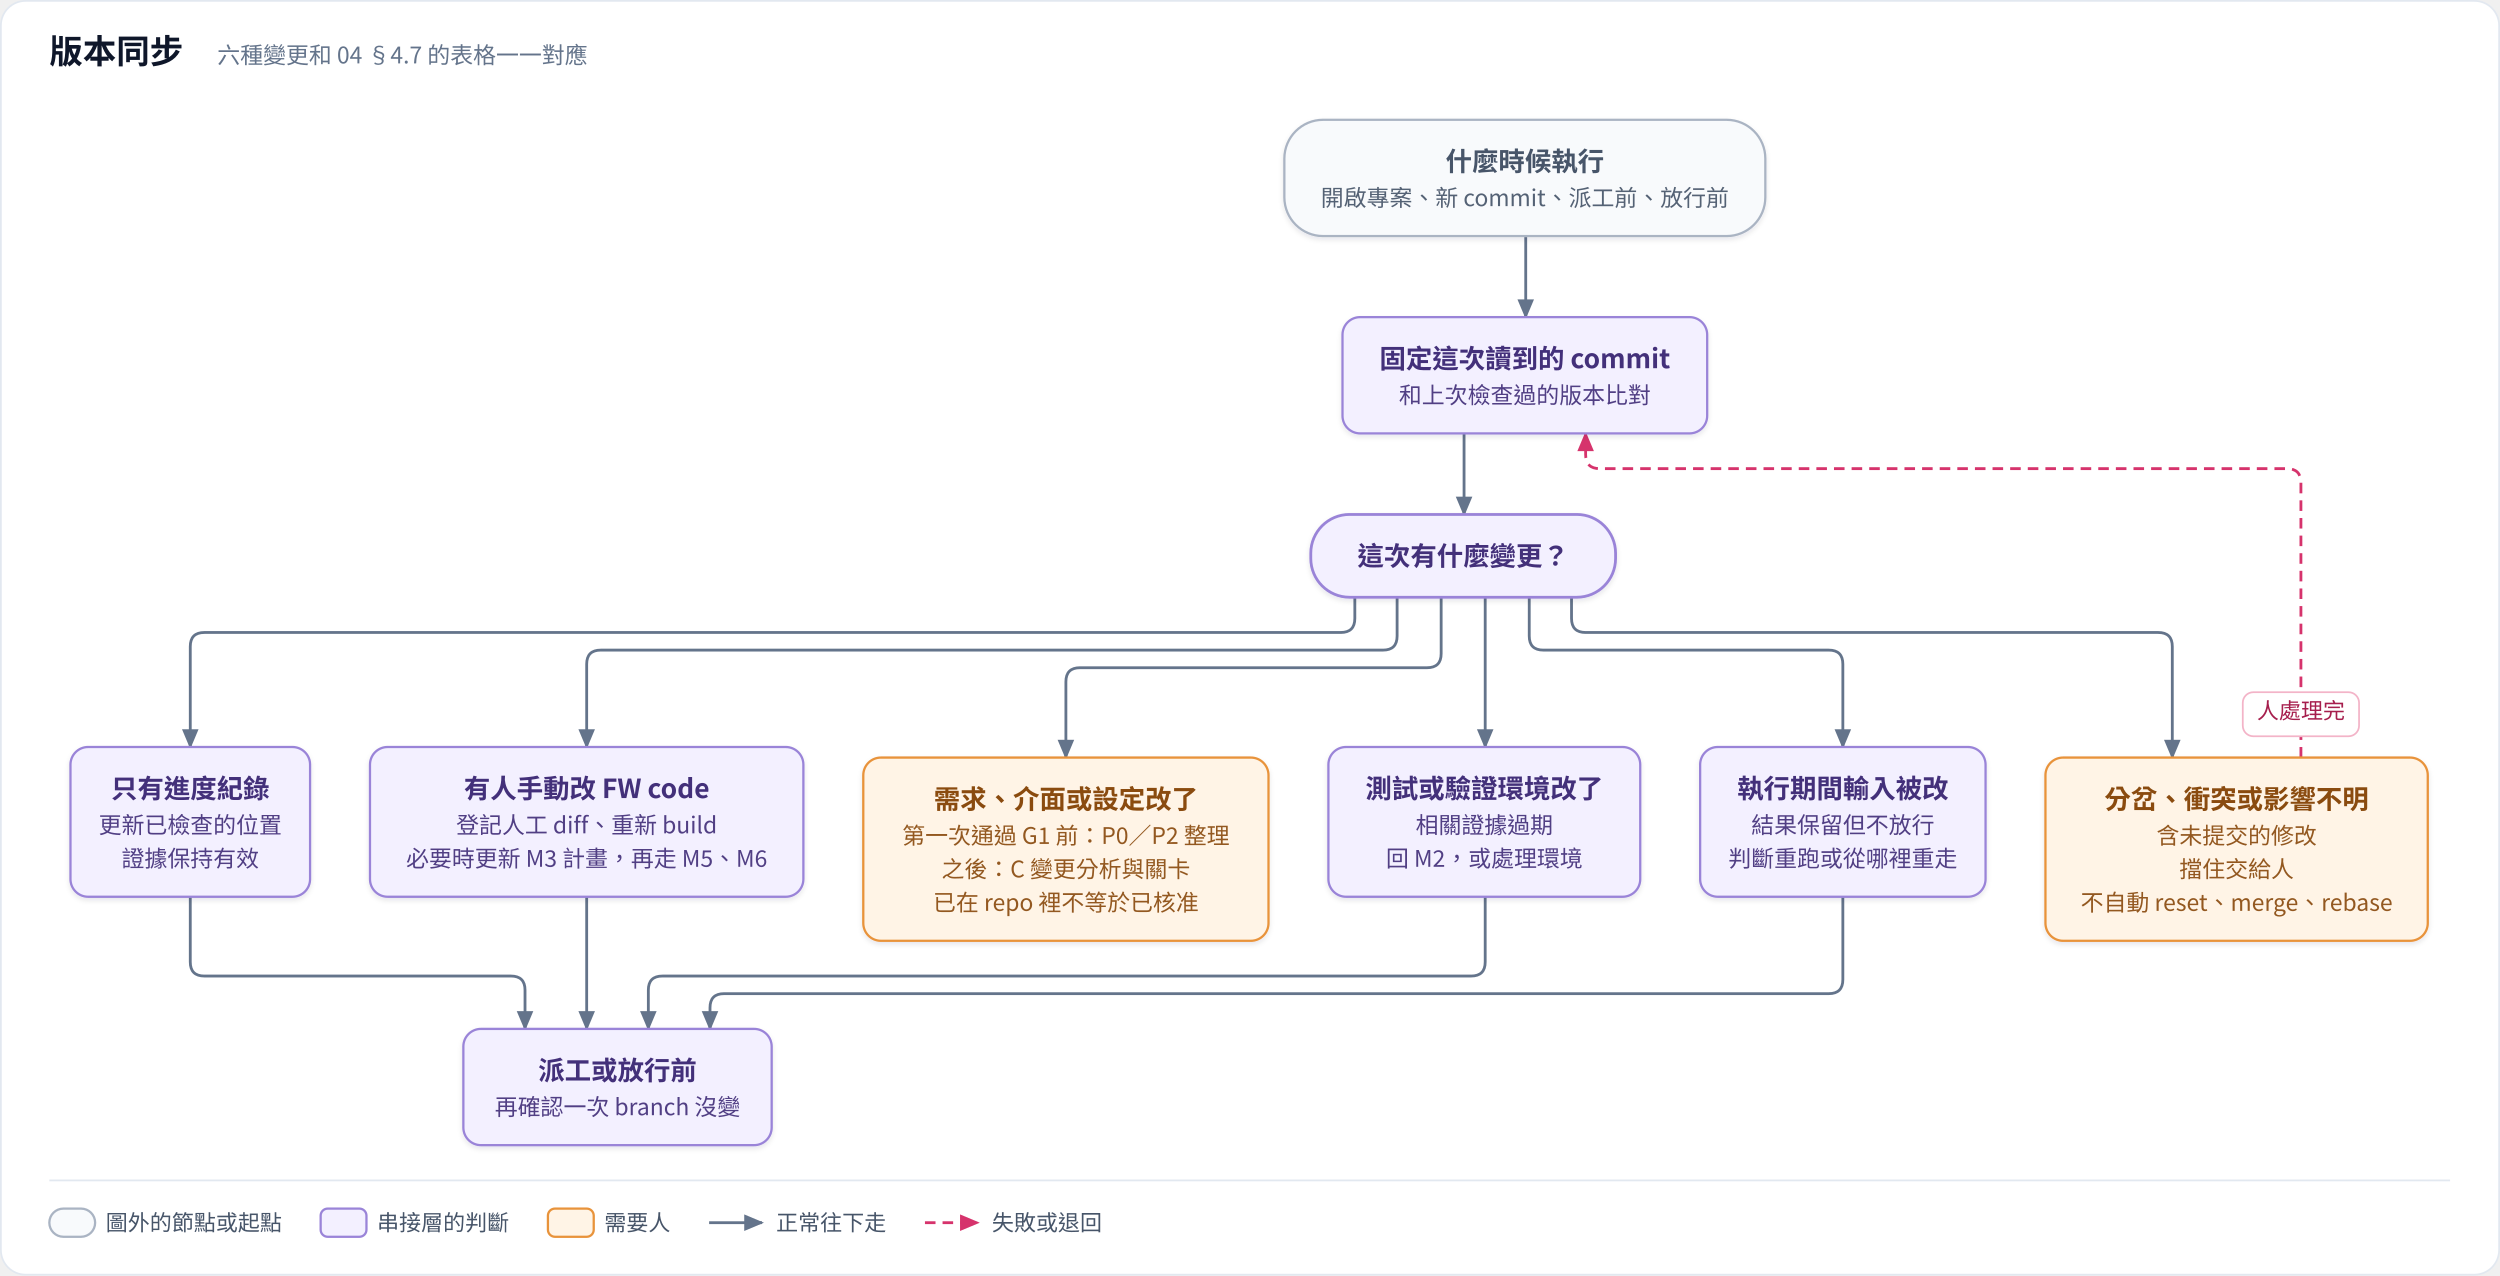
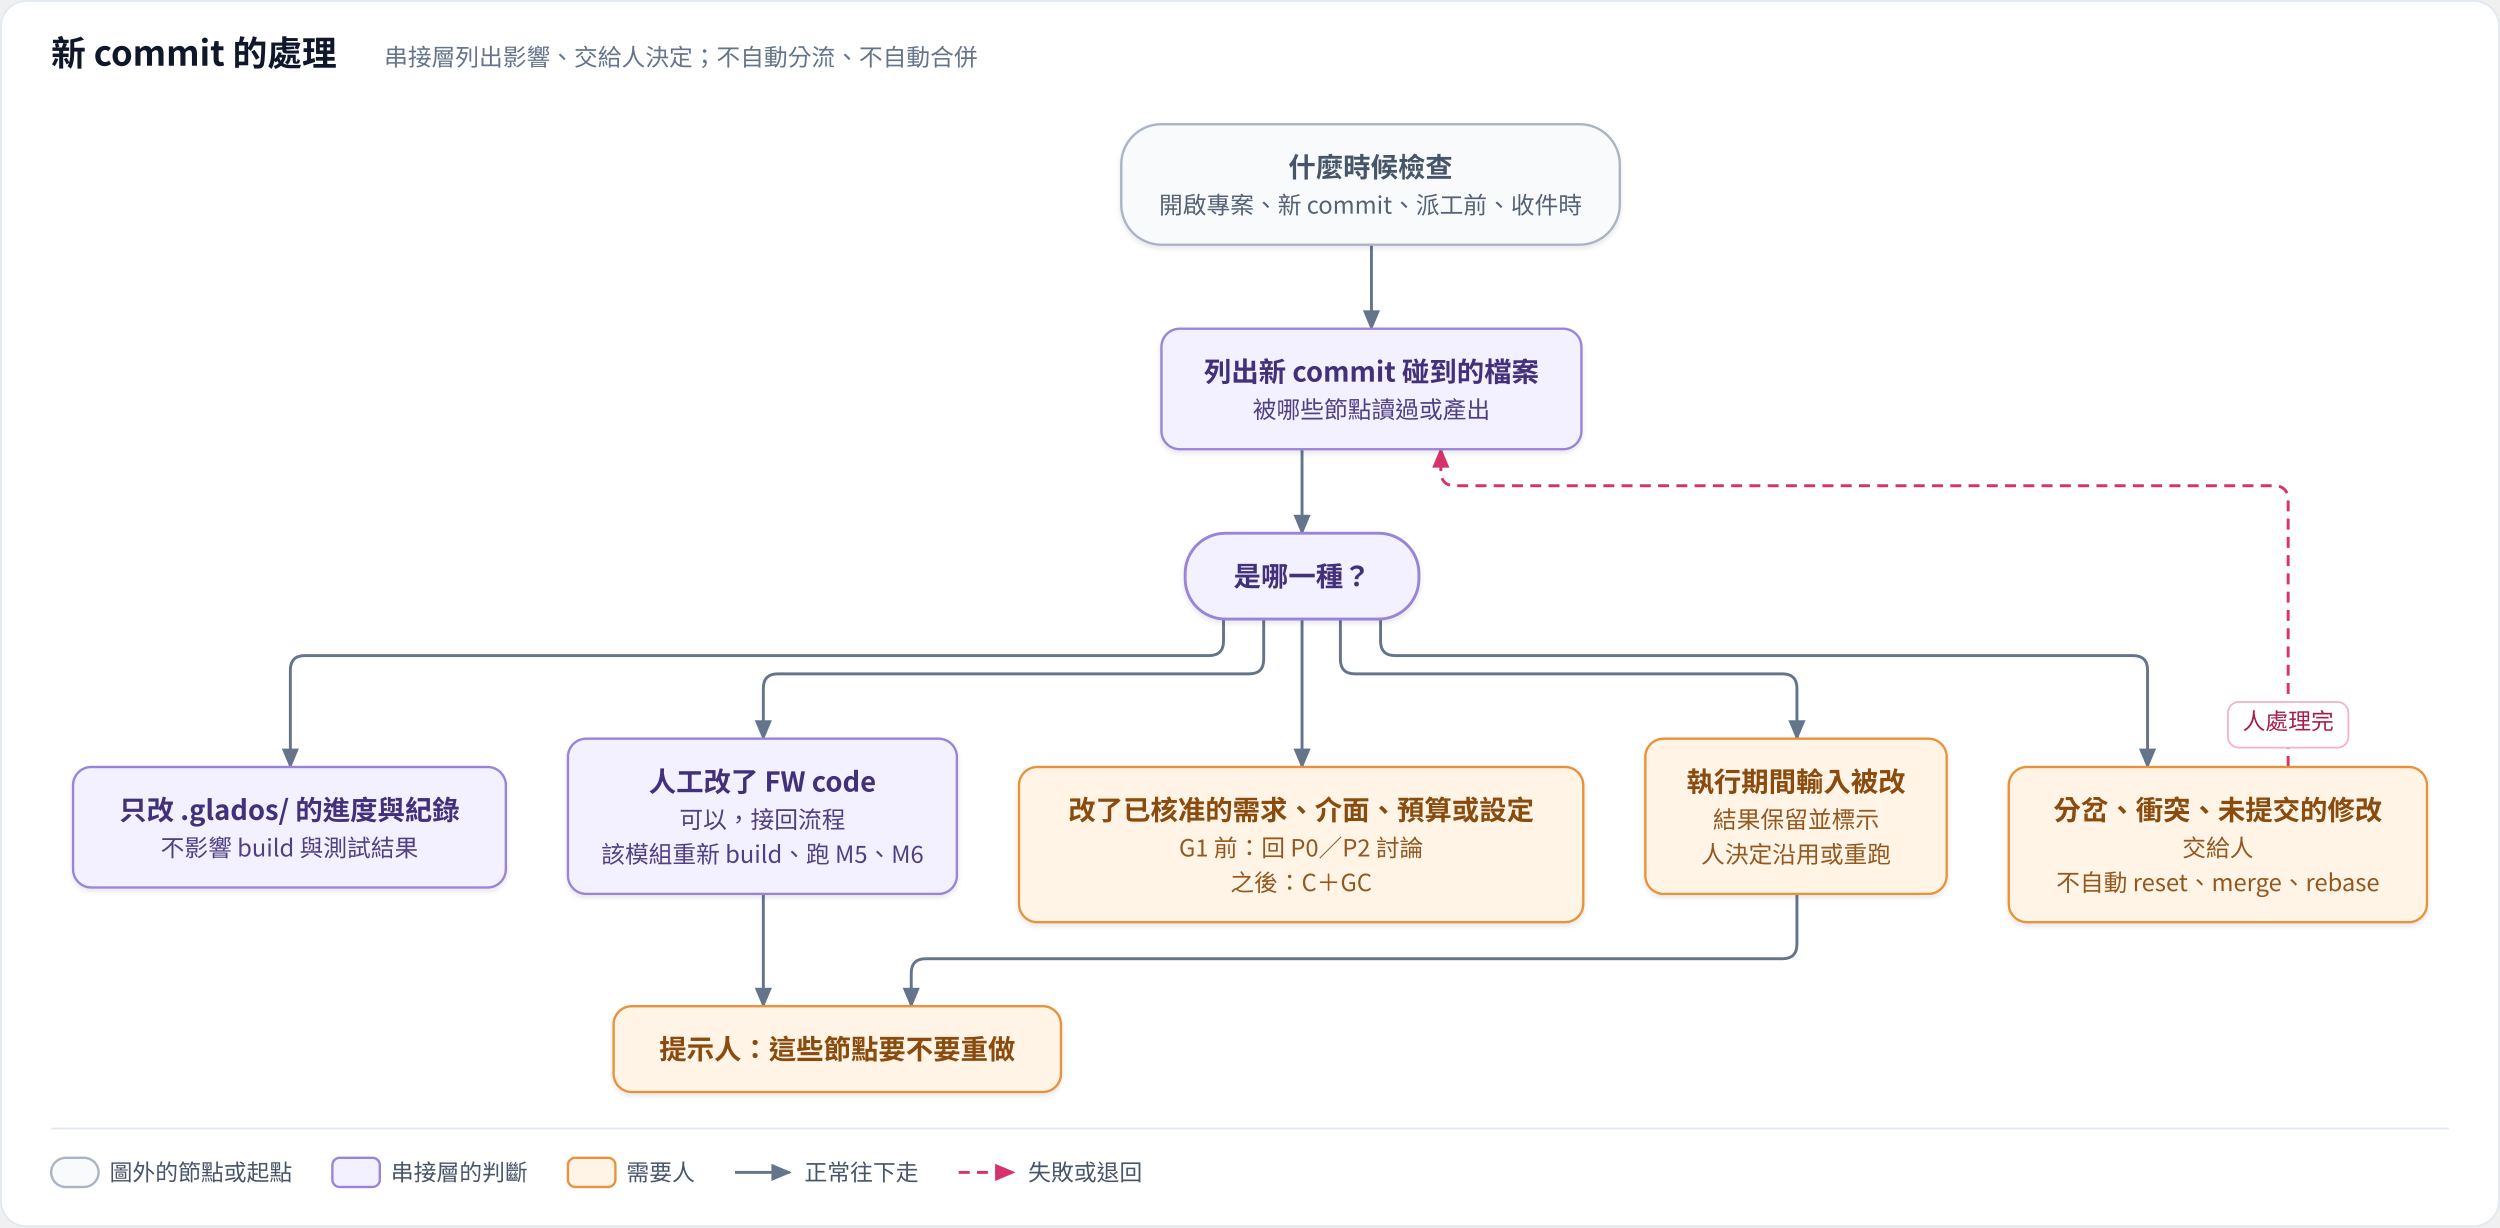
- <svg xmlns="http://www.w3.org/2000/svg" width="1419" height="724" viewBox="0 0 1419 724" font-family="'PingFang TC','Noto Sans TC','Microsoft JhengHei','Noto Sans CJK TC',system-ui,-apple-system,'Segoe UI',sans-serif" role="img" aria-label="版本同步">
+ <svg xmlns="http://www.w3.org/2000/svg" width="1369" height="672" viewBox="0 0 1369 672" font-family="'PingFang TC','Noto Sans TC','Microsoft JhengHei','Noto Sans CJK TC',system-ui,-apple-system,'Segoe UI',sans-serif" role="img" aria-label="新 commit 的處理">
  <defs>
    <marker id="a-normal" viewBox="0 0 10 10" refX="9" refY="5" markerWidth="7" markerHeight="7" orient="auto-start-reverse">
      <path d="M0,0.8 L10,5 L0,9.2 Z" fill="#64748B" />
    </marker>
    <marker id="a-back" viewBox="0 0 10 10" refX="9" refY="5" markerWidth="7" markerHeight="7" orient="auto-start-reverse">
      <path d="M0,0.8 L10,5 L0,9.2 Z" fill="#D6336C" />
    </marker>
    <marker id="a-wait" viewBox="0 0 10 10" refX="9" refY="5" markerWidth="7" markerHeight="7" orient="auto-start-reverse">
      <path d="M0,0.8 L10,5 L0,9.2 Z" fill="#94A3B8" />
    </marker>
    <marker id="a-strong" viewBox="0 0 10 10" refX="9" refY="5" markerWidth="5" markerHeight="5" orient="auto-start-reverse">
      <path d="M0,0.8 L10,5 L0,9.2 Z" fill="#334155" />
    </marker>
    <filter id="sh" x="-10%" y="-10%" width="120%" height="140%">
      <feDropShadow dx="0" dy="1.5" stdDeviation="1.6" flood-color="#0F172A" flood-opacity="0.10" />
    </filter>
  </defs>
-   <rect x="0.5" y="0.5" width="1418" height="723" rx="14" fill="#FFFFFF" stroke="#E2E8F0" />
-   <text x="28" y="36" font-size="19" font-weight="700" fill="#0F172A">版本同步</text>
-   <text x="123.32" y="36" font-size="13" fill="#64748B">六種變更和 04 §4.7 的表格一一對應</text>
-   <line x1="28" y1="670" x2="1390.667" y2="670" stroke="#E2E8F0" />
-   <path d="M866,134 L866,180" fill="none" stroke="#64748B" stroke-width="1.6" marker-end="url(#a-normal)" />
-   <path d="M831,246 L831,292" fill="none" stroke="#64748B" stroke-width="1.6" marker-end="url(#a-normal)" />
-   <path d="M769,339 L769,351 Q769,359 761,359 L116,359 Q108,359 108,367 L108,424" fill="none" stroke="#64748B" stroke-width="1.6" marker-end="url(#a-normal)" />
-   <path d="M793,339 L793,361 Q793,369 785,369 L341,369 Q333,369 333,377 L333,424" fill="none" stroke="#64748B" stroke-width="1.6" marker-end="url(#a-normal)" />
-   <path d="M818,339 L818,371 Q818,379 810,379 L613,379 Q605,379 605,387 L605,430" fill="none" stroke="#64748B" stroke-width="1.6" marker-end="url(#a-normal)" />
-   <path d="M843,339 L843,424" fill="none" stroke="#64748B" stroke-width="1.6" marker-end="url(#a-normal)" />
-   <path d="M868,339 L868,361 Q868,369 876,369 L1038,369 Q1046,369 1046,377 L1046,424" fill="none" stroke="#64748B" stroke-width="1.6" marker-end="url(#a-normal)" />
-   <path d="M892,339 L892,351 Q892,359 900,359 L1225,359 Q1233,359 1233,367 L1233,430" fill="none" stroke="#64748B" stroke-width="1.6" marker-end="url(#a-normal)" />
-   <path d="M1306,430 L1306,274 Q1306,266 1298,266 L908,266 Q900,266 900,258 L900,246" fill="none" stroke="#D6336C" stroke-width="1.6" stroke-dasharray="6 4" marker-end="url(#a-back)" />
-   <path d="M108,509 L108,546 Q108,554 116,554 L290,554 Q298,554 298,562 L298,584" fill="none" stroke="#64748B" stroke-width="1.6" marker-end="url(#a-normal)" />
-   <path d="M333,509 L333,584" fill="none" stroke="#64748B" stroke-width="1.6" marker-end="url(#a-normal)" />
-   <path d="M843,509 L843,546 Q843,554 835,554 L376,554 Q368,554 368,562 L368,584" fill="none" stroke="#64748B" stroke-width="1.6" marker-end="url(#a-normal)" />
-   <path d="M1046,509 L1046,556 Q1046,564 1038,564 L411,564 Q403,564 403,572 L403,584" fill="none" stroke="#64748B" stroke-width="1.6" marker-end="url(#a-normal)" />
-   <rect x="729" y="68" width="273" height="66" rx="22" fill="#F8FAFC" stroke="#AAB4C3" stroke-width="1.3" filter="url(#sh)" />
-   <text x="865.5" y="97" font-size="15" font-weight="700" fill="#475569" text-anchor="middle">什麼時候執行</text>
-   <text x="865.5" y="117" font-size="13" fill="#475569" text-anchor="middle" opacity="0.92">開啟專案、新 commit、派工前、放行前</text>
-   <rect x="762" y="180" width="207" height="66" rx="10" fill="#F3F0FF" stroke="#9A84D8" stroke-width="1.3" filter="url(#sh)" />
-   <text x="865.5" y="209" font-size="15" font-weight="700" fill="#43307A" text-anchor="middle">固定這次讀到的 commit</text>
-   <text x="865.5" y="229" font-size="13" fill="#43307A" text-anchor="middle" opacity="0.92">和上次檢查過的版本比對</text>
-   <rect x="744" y="292" width="173" height="47" rx="22" fill="#F3F0FF" stroke="#9A84D8" stroke-width="1.6" filter="url(#sh)" />
-   <text x="830.5" y="321" font-size="15" font-weight="700" fill="#43307A" text-anchor="middle">這次有什麼變更？</text>
-   <rect x="40" y="424" width="136" height="85" rx="10" fill="#F3F0FF" stroke="#9A84D8" stroke-width="1.3" filter="url(#sh)" />
-   <text x="108" y="453" font-size="15" font-weight="700" fill="#43307A" text-anchor="middle">只有進度紀錄</text>
-   <text x="108" y="473" font-size="13" fill="#43307A" text-anchor="middle" opacity="0.92">更新已檢查的位置</text>
-   <text x="108" y="492" font-size="13" fill="#43307A" text-anchor="middle" opacity="0.92">證據保持有效</text>
-   <rect x="210" y="424" width="246" height="85" rx="10" fill="#F3F0FF" stroke="#9A84D8" stroke-width="1.3" filter="url(#sh)" />
-   <text x="333" y="453" font-size="15" font-weight="700" fill="#43307A" text-anchor="middle">有人手動改 FW code</text>
-   <text x="333" y="473" font-size="13" fill="#43307A" text-anchor="middle" opacity="0.92">登記人工 diff、重新 build</text>
-   <text x="333" y="492" font-size="13" fill="#43307A" text-anchor="middle" opacity="0.92">必要時更新 M3 計畫，再走 M5、M6</text>
-   <rect x="490" y="430" width="230" height="104" rx="10" fill="#FFF4E6" stroke="#E8933B" stroke-width="1.3" filter="url(#sh)" />
-   <text x="605" y="459" font-size="15" font-weight="700" fill="#8A4B0F" text-anchor="middle">需求、介面或設定改了</text>
-   <text x="605" y="479" font-size="13" fill="#8A4B0F" text-anchor="middle" opacity="0.92">第一次通過 G1 前：P0／P2 整理</text>
-   <text x="605" y="498" font-size="13" fill="#8A4B0F" text-anchor="middle" opacity="0.92">之後：C 變更分析與關卡</text>
-   <text x="605" y="517" font-size="13" fill="#8A4B0F" text-anchor="middle" opacity="0.92">已在 repo 裡不等於已核准</text>
-   <rect x="754" y="424" width="177" height="85" rx="10" fill="#F3F0FF" stroke="#9A84D8" stroke-width="1.3" filter="url(#sh)" />
-   <text x="842.5" y="453" font-size="15" font-weight="700" fill="#43307A" text-anchor="middle">測試或驗證環境改了</text>
-   <text x="842.5" y="473" font-size="13" fill="#43307A" text-anchor="middle" opacity="0.92">相關證據過期</text>
-   <text x="842.5" y="492" font-size="13" fill="#43307A" text-anchor="middle" opacity="0.92">回 M2，或處理環境</text>
-   <rect x="965" y="424" width="162" height="85" rx="10" fill="#F3F0FF" stroke="#9A84D8" stroke-width="1.3" filter="url(#sh)" />
-   <text x="1046" y="453" font-size="15" font-weight="700" fill="#43307A" text-anchor="middle">執行期間輸入被改</text>
-   <text x="1046" y="473" font-size="13" fill="#43307A" text-anchor="middle" opacity="0.92">結果保留但不放行</text>
-   <text x="1046" y="492" font-size="13" fill="#43307A" text-anchor="middle" opacity="0.92">判斷重跑或從哪裡重走</text>
-   <rect x="1161" y="430" width="217" height="104" rx="10" fill="#FFF4E6" stroke="#E8933B" stroke-width="1.3" filter="url(#sh)" />
-   <text x="1269.5" y="459" font-size="15" font-weight="700" fill="#8A4B0F" text-anchor="middle">分岔、衝突或影響不明</text>
-   <text x="1269.5" y="479" font-size="13" fill="#8A4B0F" text-anchor="middle" opacity="0.92">含未提交的修改</text>
-   <text x="1269.5" y="498" font-size="13" fill="#8A4B0F" text-anchor="middle" opacity="0.92">擋住交給人</text>
-   <text x="1269.5" y="517" font-size="13" fill="#8A4B0F" text-anchor="middle" opacity="0.92">不自動 reset、merge、rebase</text>
-   <rect x="263" y="584" width="175" height="66" rx="10" fill="#F3F0FF" stroke="#9A84D8" stroke-width="1.3" filter="url(#sh)" />
-   <text x="350.5" y="613" font-size="15" font-weight="700" fill="#43307A" text-anchor="middle">派工或放行前</text>
-   <text x="350.5" y="633" font-size="13" fill="#43307A" text-anchor="middle" opacity="0.92">再確認一次 branch 沒變</text>
-   <rect x="1273" y="392.9" width="66" height="25" rx="6" fill="#FFFFFF" stroke="#F3B4C8" />
-   <text x="1306" y="407.9" font-size="12.5" fill="#A61E4D" text-anchor="middle">人處理完</text>
-   <rect x="28" y="686" width="26" height="16" rx="8" fill="#F8FAFC" stroke="#AAB4C3" stroke-width="1.3" />
-   <text x="60" y="698.5" font-size="12.5" fill="#475569">圖外的節點或起點</text>
-   <rect x="182" y="686" width="26" height="16" rx="4" fill="#F3F0FF" stroke="#9A84D8" stroke-width="1.3" />
-   <text x="214" y="698.5" font-size="12.5" fill="#475569">串接層的判斷</text>
-   <rect x="311" y="686" width="26" height="16" rx="4" fill="#FFF4E6" stroke="#E8933B" stroke-width="1.3" />
-   <text x="343" y="698.5" font-size="12.5" fill="#475569">需要人</text>
-   <path d="M402.5,694 H432.5" stroke="#64748B" stroke-width="1.6" marker-end="url(#a-normal)" />
-   <text x="440.5" y="698.5" font-size="12.5" fill="#475569">正常往下走</text>
-   <path d="M525,694 H555" stroke="#D6336C" stroke-width="1.6" stroke-dasharray="6 4" marker-end="url(#a-back)" />
-   <text x="563" y="698.5" font-size="12.5" fill="#475569">失敗或退回</text>
+   <rect x="0.5" y="0.5" width="1368" height="671" rx="14" fill="#FFFFFF" stroke="#E2E8F0" />
+   <text x="28" y="36" font-size="19" font-weight="700" fill="#0F172A">新 commit 的處理</text>
+   <text x="210.332" y="36" font-size="13" fill="#64748B">串接層列出影響、交給人決定；不自動分流、不自動合併</text>
+   <line x1="28" y1="618" x2="1341" y2="618" stroke="#E2E8F0" />
+   <path d="M751,134 L751,180" fill="none" stroke="#64748B" stroke-width="1.6" marker-end="url(#a-normal)" />
+   <path d="M713,246 L713,292" fill="none" stroke="#64748B" stroke-width="1.6" marker-end="url(#a-normal)" />
+   <path d="M670,339 L670,351 Q670,359 662,359 L167,359 Q159,359 159,367 L159,420" fill="none" stroke="#64748B" stroke-width="1.6" marker-end="url(#a-normal)" />
+   <path d="M692,339 L692,361 Q692,369 684,369 L426,369 Q418,369 418,377 L418,404.5" fill="none" stroke="#64748B" stroke-width="1.6" marker-end="url(#a-normal)" />
+   <path d="M713,339 L713,420" fill="none" stroke="#64748B" stroke-width="1.6" marker-end="url(#a-normal)" />
+   <path d="M734,339 L734,361 Q734,369 742,369 L976,369 Q984,369 984,377 L984,404.5" fill="none" stroke="#64748B" stroke-width="1.6" marker-end="url(#a-normal)" />
+   <path d="M756,339 L756,351 Q756,359 764,359 L1168,359 Q1176,359 1176,367 L1176,420" fill="none" stroke="#64748B" stroke-width="1.6" marker-end="url(#a-normal)" />
+   <path d="M418,489.5 L418,551" fill="none" stroke="#64748B" stroke-width="1.6" marker-end="url(#a-normal)" />
+   <path d="M984,489.5 L984,517 Q984,525 976,525 L507,525 Q499,525 499,533 L499,551" fill="none" stroke="#64748B" stroke-width="1.6" marker-end="url(#a-normal)" />
+   <path d="M1253,420 L1253,274 Q1253,266 1245,266 L797,266 Q789,266 789,258 L789,246" fill="none" stroke="#D6336C" stroke-width="1.6" stroke-dasharray="6 4" marker-end="url(#a-back)" />
+   <rect x="614" y="68" width="273" height="66" rx="22" fill="#F8FAFC" stroke="#AAB4C3" stroke-width="1.3" filter="url(#sh)" />
+   <text x="750.5" y="97" font-size="15" font-weight="700" fill="#475569" text-anchor="middle">什麼時候檢查</text>
+   <text x="750.5" y="117" font-size="13" fill="#475569" text-anchor="middle" opacity="0.92">開啟專案、新 commit、派工前、收件時</text>
+   <rect x="636" y="180" width="230" height="66" rx="10" fill="#F3F0FF" stroke="#9A84D8" stroke-width="1.3" filter="url(#sh)" />
+   <text x="751" y="209" font-size="15" font-weight="700" fill="#43307A" text-anchor="middle">列出新 commit 碰到的檔案</text>
+   <text x="751" y="229" font-size="13" fill="#43307A" text-anchor="middle" opacity="0.92">被哪些節點讀過或產出</text>
+   <rect x="649" y="292" width="128" height="47" rx="22" fill="#F3F0FF" stroke="#9A84D8" stroke-width="1.6" filter="url(#sh)" />
+   <text x="713" y="321" font-size="15" font-weight="700" fill="#43307A" text-anchor="middle">是哪一種？</text>
+   <rect x="40" y="420" width="237" height="66" rx="10" fill="#F3F0FF" stroke="#9A84D8" stroke-width="1.3" filter="url(#sh)" />
+   <text x="158.5" y="449" font-size="15" font-weight="700" fill="#43307A" text-anchor="middle">只改 .glados/ 的進度與紀錄</text>
+   <text x="158.5" y="469" font-size="13" fill="#43307A" text-anchor="middle" opacity="0.92">不影響 build 與測試結果</text>
+   <rect x="311" y="404.5" width="213" height="85" rx="10" fill="#F3F0FF" stroke="#9A84D8" stroke-width="1.3" filter="url(#sh)" />
+   <text x="417.5" y="433.5" font-size="15" font-weight="700" fill="#43307A" text-anchor="middle">人工改了 FW code</text>
+   <text x="417.5" y="453.5" font-size="13" fill="#43307A" text-anchor="middle" opacity="0.92">可以，接回流程</text>
+   <text x="417.5" y="472.5" font-size="13" fill="#43307A" text-anchor="middle" opacity="0.92">該模組重新 build、跑 M5、M6</text>
+   <rect x="558" y="420" width="309" height="85" rx="10" fill="#FFF4E6" stroke="#E8933B" stroke-width="1.3" filter="url(#sh)" />
+   <text x="712.5" y="449" font-size="15" font-weight="700" fill="#8A4B0F" text-anchor="middle">改了已核准的需求、介面、預算或設定</text>
+   <text x="712.5" y="469" font-size="13" fill="#8A4B0F" text-anchor="middle" opacity="0.92">G1 前：回 P0／P2 討論</text>
+   <text x="712.5" y="488" font-size="13" fill="#8A4B0F" text-anchor="middle" opacity="0.92">之後：C＋GC</text>
+   <rect x="901" y="404.5" width="165" height="85" rx="10" fill="#FFF4E6" stroke="#E8933B" stroke-width="1.3" filter="url(#sh)" />
+   <text x="983.5" y="433.5" font-size="15" font-weight="700" fill="#8A4B0F" text-anchor="middle">執行期間輸入被改</text>
+   <text x="983.5" y="453.5" font-size="13" fill="#8A4B0F" text-anchor="middle" opacity="0.92">結果保留並標示</text>
+   <text x="983.5" y="472.5" font-size="13" fill="#8A4B0F" text-anchor="middle" opacity="0.92">人決定沿用或重跑</text>
+   <rect x="1100" y="420" width="229" height="85" rx="10" fill="#FFF4E6" stroke="#E8933B" stroke-width="1.3" filter="url(#sh)" />
+   <text x="1214.5" y="449" font-size="15" font-weight="700" fill="#8A4B0F" text-anchor="middle">分岔、衝突、未提交的修改</text>
+   <text x="1214.5" y="469" font-size="13" fill="#8A4B0F" text-anchor="middle" opacity="0.92">交給人</text>
+   <text x="1214.5" y="488" font-size="13" fill="#8A4B0F" text-anchor="middle" opacity="0.92">不自動 reset、merge、rebase</text>
+   <rect x="336" y="551" width="245" height="47" rx="10" fill="#FFF4E6" stroke="#E8933B" stroke-width="1.3" filter="url(#sh)" />
+   <text x="458.5" y="580" font-size="15" font-weight="700" fill="#8A4B0F" text-anchor="middle">提示人：這些節點要不要重做</text>
+   <rect x="1220" y="384.4" width="66" height="25" rx="6" fill="#FFFFFF" stroke="#F3B4C8" />
+   <text x="1253" y="399.4" font-size="12.5" fill="#A61E4D" text-anchor="middle">人處理完</text>
+   <rect x="28" y="634" width="26" height="16" rx="8" fill="#F8FAFC" stroke="#AAB4C3" stroke-width="1.3" />
+   <text x="60" y="646.5" font-size="12.5" fill="#475569">圖外的節點或起點</text>
+   <rect x="182" y="634" width="26" height="16" rx="4" fill="#F3F0FF" stroke="#9A84D8" stroke-width="1.3" />
+   <text x="214" y="646.5" font-size="12.5" fill="#475569">串接層的判斷</text>
+   <rect x="311" y="634" width="26" height="16" rx="4" fill="#FFF4E6" stroke="#E8933B" stroke-width="1.3" />
+   <text x="343" y="646.5" font-size="12.5" fill="#475569">需要人</text>
+   <path d="M402.5,642 H432.5" stroke="#64748B" stroke-width="1.6" marker-end="url(#a-normal)" />
+   <text x="440.5" y="646.5" font-size="12.5" fill="#475569">正常往下走</text>
+   <path d="M525,642 H555" stroke="#D6336C" stroke-width="1.6" stroke-dasharray="6 4" marker-end="url(#a-back)" />
+   <text x="563" y="646.5" font-size="12.5" fill="#475569">失敗或退回</text>
</svg>
